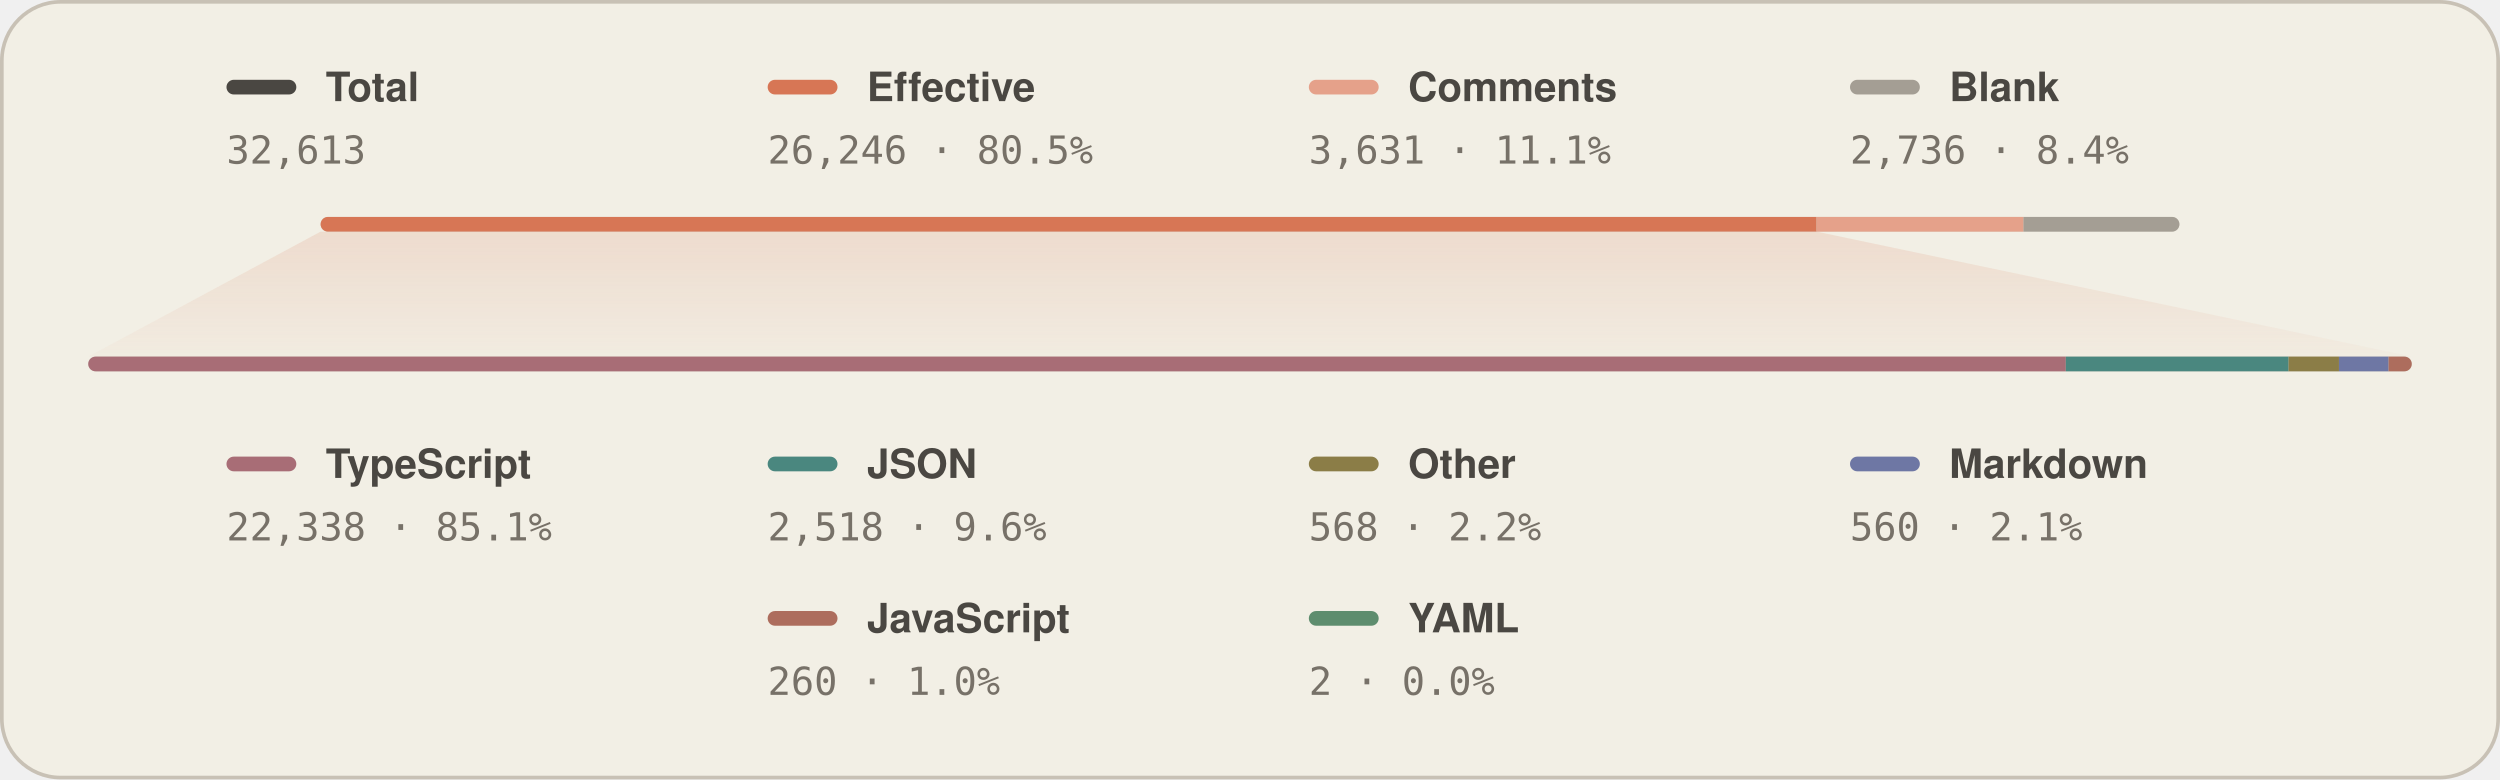
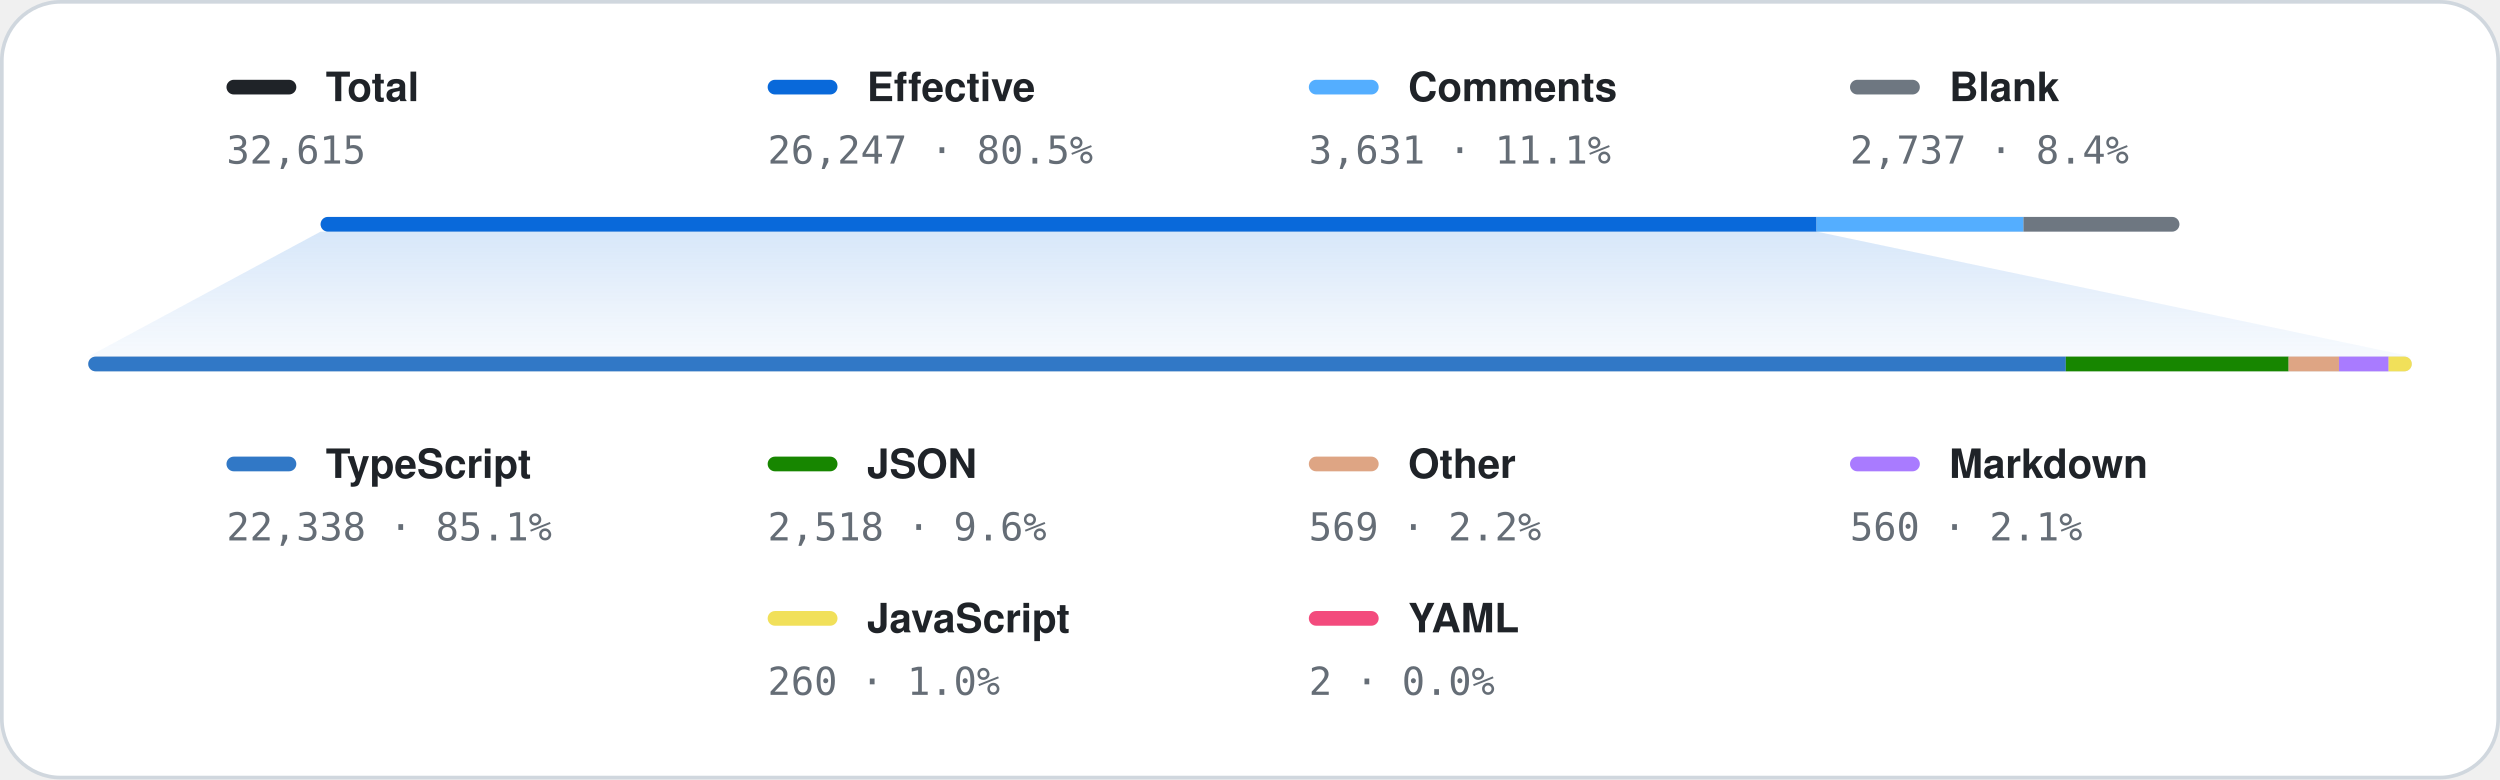
<svg xmlns="http://www.w3.org/2000/svg" width="680" height="212" viewBox="0 0 680 212" role="img" aria-labelledby="cb-title cb-desc">
  <style>
-     text{font-family:-apple-system,BlinkMacSystemFont,"Segoe UI",Helvetica,Arial,sans-serif;fill:#4A4742;text-rendering:geometricPrecision}
+     text{font-family:-apple-system,BlinkMacSystemFont,"Segoe UI",Helvetica,Arial,sans-serif;fill:#1F2328;text-rendering:geometricPrecision}
    .name{font-size:11px;font-weight:700}
-     .data{font-size:10.5px;fill:#777168;font-family:ui-monospace,SFMono-Regular,Menlo,Consolas,monospace}
+     .data{font-size:10.5px;fill:#656D76;font-family:ui-monospace,SFMono-Regular,Menlo,Consolas,monospace}
  </style>
-   <rect x="0.5" y="0.5" width="679" height="211" rx="16" stroke-width="1" fill="#F2EFE5" stroke="#C8C1B5" />
+   <rect x="0.5" y="0.5" width="679" height="211" rx="16" stroke-width="1" fill="#FFFFFF" stroke="#D0D7DE" />
  <g>
    <g transform="translate(61.6 32)">
-       <rect x="0" y="-10.3" width="19" height="4" rx="2" fill="#4A4742" />
+       <rect x="0" y="-10.3" width="19" height="4" rx="2" fill="#1F2328" />
      <text x="27" y="-4.5" class="name">Total</text>
-       <text x="0" y="12.5" class="data">32,613</text>
+       <text x="0" y="12.5" class="data">32,615</text>
    </g>
    <g transform="translate(208.8 32)">
-       <rect x="0" y="-10.3" width="19" height="4" rx="2" fill="#D77655" />
+       <rect x="0" y="-10.3" width="19" height="4" rx="2" fill="#0969DA" />
      <text x="27" y="-4.5" class="name">Effective</text>
-       <text x="0" y="12.5" class="data">26,246 · 80.5%</text>
+       <text x="0" y="12.5" class="data">26,247 · 80.5%</text>
    </g>
    <g transform="translate(356 32)">
-       <rect x="0" y="-10.3" width="19" height="4" rx="2" fill="#E5A18A" />
+       <rect x="0" y="-10.3" width="19" height="4" rx="2" fill="#54AEFF" />
      <text x="27" y="-4.5" class="name">Comments</text>
      <text x="0" y="12.5" class="data">3,631 · 11.1%</text>
    </g>
    <g transform="translate(503.2 32)">
-       <rect x="0" y="-10.3" width="19" height="4" rx="2" fill="#A49E94" />
+       <rect x="0" y="-10.3" width="19" height="4" rx="2" fill="#6E7781" />
      <text x="27" y="-4.5" class="name">Blank</text>
-       <text x="0" y="12.5" class="data">2,736 · 8.4%</text>
+       <text x="0" y="12.5" class="data">2,737 · 8.4%</text>
    </g>
  </g>
-   <rect x="87.2" y="59" width="505.6" height="4" rx="2" fill="#D7D0C3" />
-   <path d="M89.2 59H494.1V63H89.2A2 2 0 0 1 87.2 61A2 2 0 0 1 89.2 59Z" fill="#D77655" />
-   <rect x="494.1" y="59" width="56.3" height="4" fill="#E5A18A" />
-   <path d="M550.4 59H590.8A2 2 0 0 1 592.8 61A2 2 0 0 1 590.8 63H550.4Z" fill="#A49E94" />
+   <rect x="87.2" y="59" width="505.6" height="4" rx="2" fill="#D8DEE4" />
+   <path d="M89.2 59H494.1V63H89.2A2 2 0 0 1 87.2 61A2 2 0 0 1 89.2 59Z" fill="#0969DA" />
+   <rect x="494.1" y="59" width="56.3" height="4" fill="#54AEFF" />
+   <path d="M550.4 59H590.8A2 2 0 0 1 592.8 61A2 2 0 0 1 590.8 63H550.4Z" fill="#6E7781" />
  <defs>
    <linearGradient id="fanFill" x1="0" y1="63" x2="0" y2="97" gradientUnits="userSpaceOnUse">
-       <stop offset="0%" stop-color="#D77655" stop-opacity="0.16" />
-       <stop offset="100%" stop-color="#D77655" stop-opacity="0.03" />
+       <stop offset="0%" stop-color="#0969DA" stop-opacity="0.16" />
+       <stop offset="100%" stop-color="#0969DA" stop-opacity="0.03" />
    </linearGradient>
    <linearGradient id="fanStrokeL" x1="87.2" y1="63" x2="24" y2="97" gradientUnits="userSpaceOnUse">
-       <stop offset="0%" stop-color="#D77655" stop-opacity="0" />
-       <stop offset="100%" stop-color="#D77655" stop-opacity="0" />
+       <stop offset="0%" stop-color="#0969DA" stop-opacity="0" />
+       <stop offset="100%" stop-color="#0969DA" stop-opacity="0" />
    </linearGradient>
    <linearGradient id="fanStrokeR" x1="494.1" y1="63" x2="656" y2="97" gradientUnits="userSpaceOnUse">
-       <stop offset="0%" stop-color="#D77655" stop-opacity="0" />
-       <stop offset="100%" stop-color="#D77655" stop-opacity="0" />
+       <stop offset="0%" stop-color="#0969DA" stop-opacity="0" />
+       <stop offset="100%" stop-color="#0969DA" stop-opacity="0" />
    </linearGradient>
  </defs>
  <path d="M87.2 63L494.1 63L656 97L24 97Z" fill="url(#fanFill)" />
  <path d="M87.2 63L24 97" fill="none" stroke="url(#fanStrokeL)" stroke-width="1" stroke-linecap="round" />
  <path d="M494.1 63L656 97" fill="none" stroke="url(#fanStrokeR)" stroke-width="1" stroke-linecap="round" />
-   <rect x="24" y="97" width="632" height="4" rx="2" fill="#D7D0C3" />
+   <rect x="24" y="97" width="632" height="4" rx="2" fill="#D8DEE4" />
  <defs>
    <clipPath id="agcLangBarClip">
      <rect x="24" y="97" width="632" height="4" rx="2" />
    </clipPath>
  </defs>
  <g clip-path="url(#agcLangBarClip)">
-     <rect x="24" y="97" width="537.9" height="4" fill="#A86D76" />
-     <rect x="561.9" y="97" width="60.6" height="4" fill="#4A877F" />
-     <rect x="622.5" y="97" width="13.7" height="4" fill="#8B7D47" />
-     <rect x="636.2" y="97" width="13.5" height="4" fill="#6E77A4" />
-     <rect x="649.7" y="97" width="6.3" height="4" fill="#AD6D5D" />
-     <rect x="656" y="97" width="0" height="4" fill="#5E8D6E" />
+     <rect x="24" y="97" width="537.9" height="4" fill="#3178C6" />
+     <rect x="561.9" y="97" width="60.6" height="4" fill="#178600" />
+     <rect x="622.5" y="97" width="13.7" height="4" fill="#DEA584" />
+     <rect x="636.2" y="97" width="13.5" height="4" fill="#A97BFF" />
+     <rect x="649.7" y="97" width="6.3" height="4" fill="#F1E05A" />
+     <rect x="656" y="97" width="0" height="4" fill="#F34B7D" />
  </g>
  <g>
    <g>
-       <rect x="61.6" y="124.2" width="19" height="4" rx="2" fill="#A86D76" />
+       <rect x="61.6" y="124.2" width="19" height="4" rx="2" fill="#3178C6" />
      <text x="88.6" y="130" class="name">TypeScript</text>
      <text x="61.6" y="147" class="data">22,338 · 85.1%</text>
    </g>
    <g>
-       <rect x="208.8" y="124.2" width="19" height="4" rx="2" fill="#4A877F" />
+       <rect x="208.8" y="124.2" width="19" height="4" rx="2" fill="#178600" />
      <text x="235.8" y="130" class="name">JSON</text>
      <text x="208.8" y="147" class="data">2,518 · 9.6%</text>
    </g>
    <g>
-       <rect x="356" y="124.2" width="19" height="4" rx="2" fill="#8B7D47" />
+       <rect x="356" y="124.2" width="19" height="4" rx="2" fill="#DEA584" />
      <text x="383" y="130" class="name">Other</text>
-       <text x="356" y="147" class="data">568 · 2.2%</text>
+       <text x="356" y="147" class="data">569 · 2.2%</text>
    </g>
    <g>
-       <rect x="503.2" y="124.2" width="19" height="4" rx="2" fill="#6E77A4" />
+       <rect x="503.2" y="124.2" width="19" height="4" rx="2" fill="#A97BFF" />
      <text x="530.2" y="130" class="name">Markdown</text>
      <text x="503.2" y="147" class="data">560 · 2.1%</text>
    </g>
    <g>
-       <rect x="208.8" y="166.2" width="19" height="4" rx="2" fill="#AD6D5D" />
+       <rect x="208.8" y="166.2" width="19" height="4" rx="2" fill="#F1E05A" />
      <text x="235.8" y="172" class="name">JavaScript</text>
      <text x="208.8" y="189" class="data">260 · 1.0%</text>
    </g>
    <g>
-       <rect x="356" y="166.2" width="19" height="4" rx="2" fill="#5E8D6E" />
+       <rect x="356" y="166.2" width="19" height="4" rx="2" fill="#F34B7D" />
      <text x="383" y="172" class="name">YAML</text>
      <text x="356" y="189" class="data">2 · 0.0%</text>
    </g>
  </g>
</svg>
